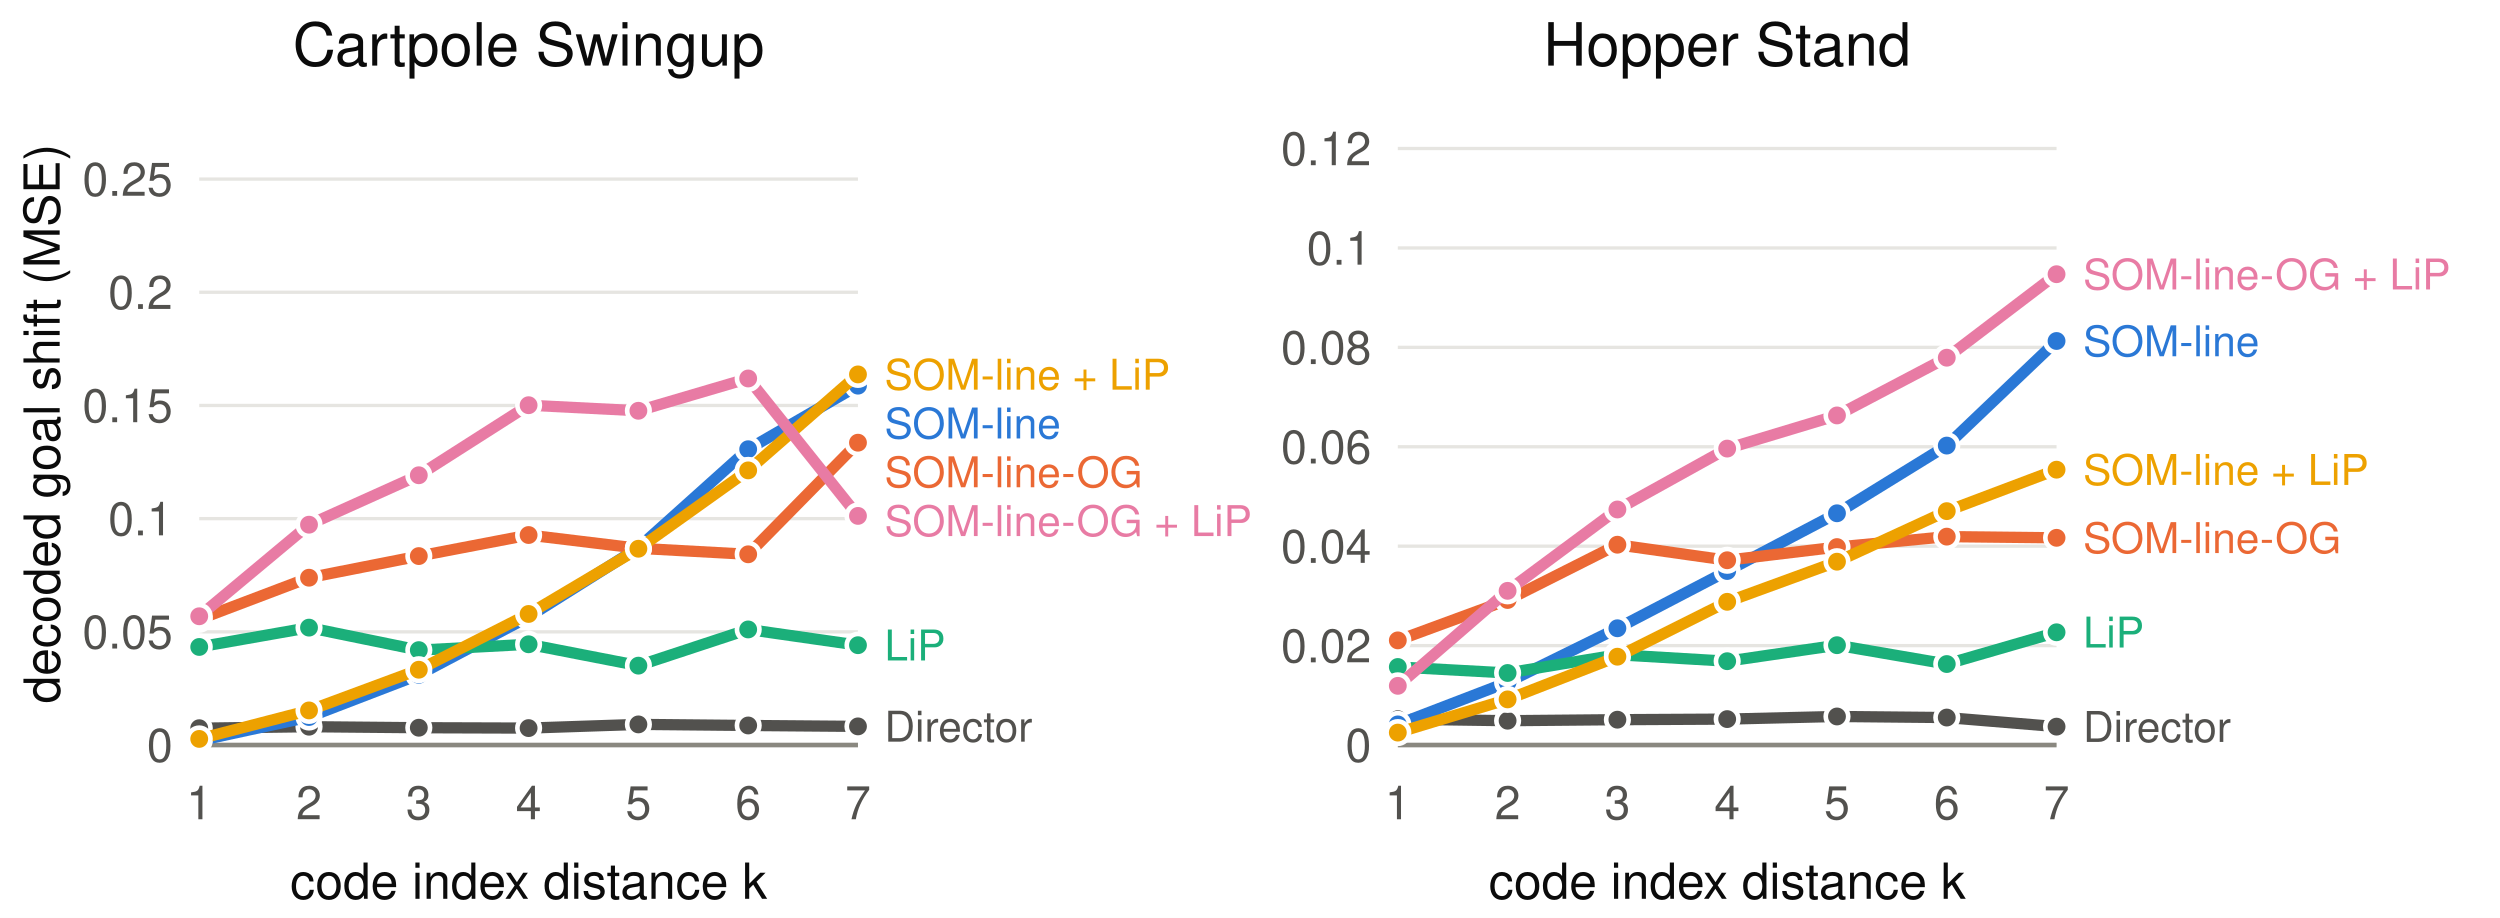
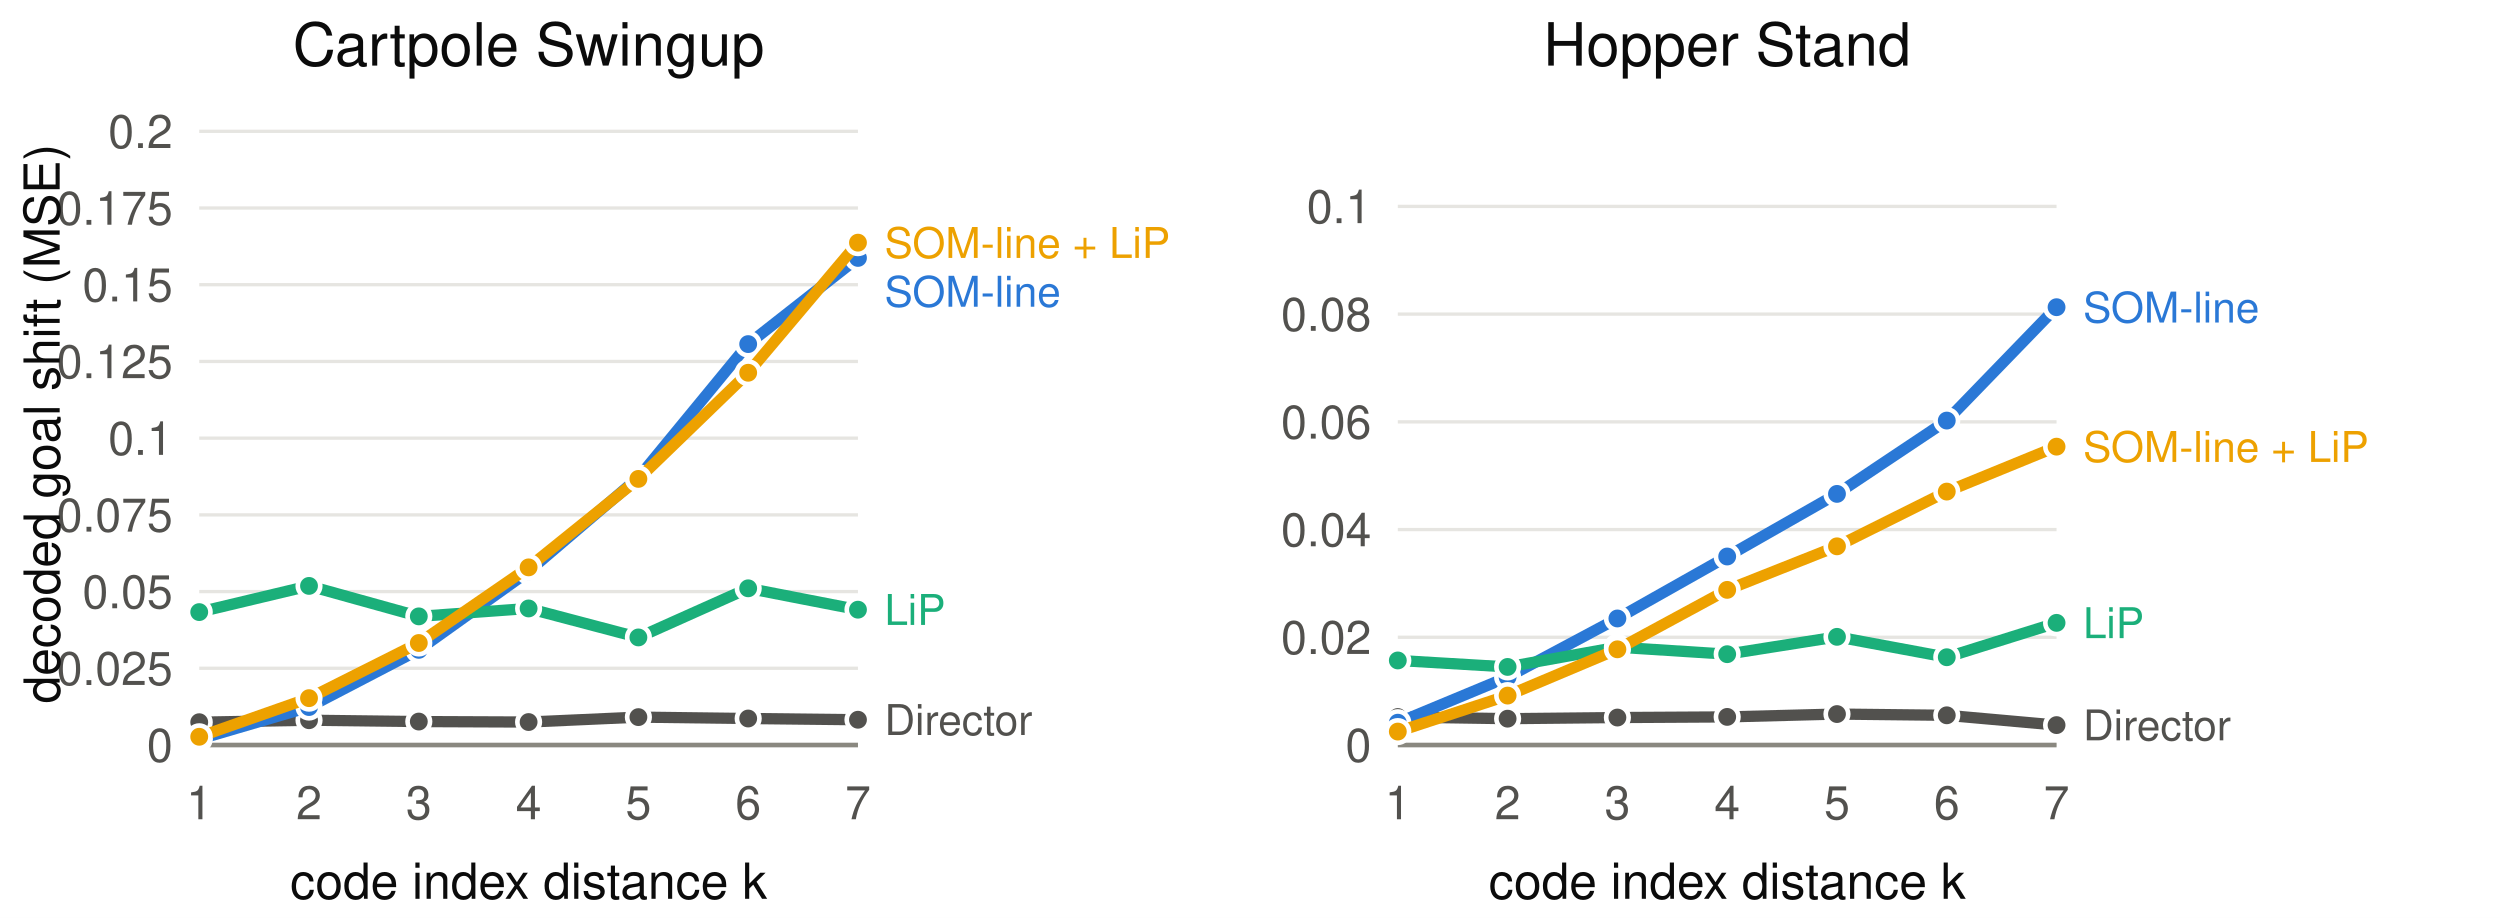
<svg xmlns="http://www.w3.org/2000/svg" width="4668" height="1714" viewBox="0 0 4668 1714" font-family="Helvetica,Arial,sans-serif">
  <rect x="0" y="0" width="4668" height="1714" fill="white" />
  <text x="987.0" y="122.5" font-size="111.4" fill="#0b0b0b" text-anchor="middle">Cartpole Swingup</text>
  <line x1="372.0" y1="1391.1" x2="1602.0" y2="1391.1" stroke="#e6e5e1" stroke-width="6.19" />
  <text x="322.5" y="1422.3" font-size="86.6" fill="#52514e" text-anchor="end">0</text>
-   <line x1="372.0" y1="1179.8" x2="1602.0" y2="1179.8" stroke="#e6e5e1" stroke-width="6.19" />
-   <text x="322.5" y="1210.9" font-size="86.6" fill="#52514e" text-anchor="end">0.05</text>
-   <line x1="372.0" y1="968.4" x2="1602.0" y2="968.4" stroke="#e6e5e1" stroke-width="6.19" />
-   <text x="322.5" y="999.6" font-size="86.6" fill="#52514e" text-anchor="end">0.1</text>
-   <line x1="372.0" y1="757.1" x2="1602.0" y2="757.1" stroke="#e6e5e1" stroke-width="6.19" />
-   <text x="322.5" y="788.3" font-size="86.6" fill="#52514e" text-anchor="end">0.15</text>
-   <line x1="372.0" y1="545.7" x2="1602.0" y2="545.7" stroke="#e6e5e1" stroke-width="6.19" />
-   <text x="322.5" y="576.9" font-size="86.6" fill="#52514e" text-anchor="end">0.2</text>
-   <line x1="372.0" y1="334.4" x2="1602.0" y2="334.4" stroke="#e6e5e1" stroke-width="6.19" />
-   <text x="322.5" y="365.6" font-size="86.6" fill="#52514e" text-anchor="end">0.25</text>
+   <line x1="372.0" y1="1247.8" x2="1602.0" y2="1247.8" stroke="#e6e5e1" stroke-width="6.19" />
+   <text x="322.5" y="1279.0" font-size="86.6" fill="#52514e" text-anchor="end">0.025</text>
+   <line x1="372.0" y1="1104.6" x2="1602.0" y2="1104.6" stroke="#e6e5e1" stroke-width="6.19" />
+   <text x="322.5" y="1135.8" font-size="86.6" fill="#52514e" text-anchor="end">0.05</text>
+   <line x1="372.0" y1="961.4" x2="1602.0" y2="961.4" stroke="#e6e5e1" stroke-width="6.19" />
+   <text x="322.5" y="992.6" font-size="86.6" fill="#52514e" text-anchor="end">0.075</text>
+   <line x1="372.0" y1="818.1" x2="1602.0" y2="818.1" stroke="#e6e5e1" stroke-width="6.19" />
+   <text x="322.5" y="849.3" font-size="86.6" fill="#52514e" text-anchor="end">0.1</text>
+   <line x1="372.0" y1="674.9" x2="1602.0" y2="674.9" stroke="#e6e5e1" stroke-width="6.19" />
+   <text x="322.5" y="706.1" font-size="86.6" fill="#52514e" text-anchor="end">0.125</text>
+   <line x1="372.0" y1="531.6" x2="1602.0" y2="531.6" stroke="#e6e5e1" stroke-width="6.19" />
+   <text x="322.5" y="562.8" font-size="86.6" fill="#52514e" text-anchor="end">0.15</text>
+   <line x1="372.0" y1="388.4" x2="1602.0" y2="388.4" stroke="#e6e5e1" stroke-width="6.19" />
+   <text x="322.5" y="419.6" font-size="86.6" fill="#52514e" text-anchor="end">0.175</text>
+   <line x1="372.0" y1="245.2" x2="1602.0" y2="245.2" stroke="#e6e5e1" stroke-width="6.19" />
+   <text x="322.5" y="276.4" font-size="86.6" fill="#52514e" text-anchor="end">0.2</text>
  <text x="372.0" y="1529.7" font-size="86.6" fill="#52514e" text-anchor="middle">1</text>
  <text x="577.0" y="1529.7" font-size="86.6" fill="#52514e" text-anchor="middle">2</text>
  <text x="782.0" y="1529.7" font-size="86.6" fill="#52514e" text-anchor="middle">3</text>
  <text x="987.0" y="1529.7" font-size="86.6" fill="#52514e" text-anchor="middle">4</text>
  <text x="1192.0" y="1529.7" font-size="86.6" fill="#52514e" text-anchor="middle">5</text>
  <text x="1397.0" y="1529.7" font-size="86.6" fill="#52514e" text-anchor="middle">6</text>
  <text x="1602.0" y="1529.7" font-size="86.6" fill="#52514e" text-anchor="middle">7</text>
  <text x="987.0" y="1678.2" font-size="92.8" fill="#0b0b0b" text-anchor="middle">code index distance k</text>
  <text x="111.4" y="791.1" font-size="92.8" fill="#0b0b0b" text-anchor="middle" transform="rotate(-90 111.4 791.1)">decoded goal shift (MSE)</text>
  <line x1="372.0" y1="1391.1" x2="1602.0" y2="1391.1" stroke="#8a8880" stroke-width="8.66" />
-   <path d="M372.0,1359.7 L577.0,1356.9 L782.0,1358.8 L987.0,1359.5 L1192.0,1352.6 L1397.0,1354.6 L1602.0,1356.3" fill="none" stroke="#52514e" stroke-width="21.04" stroke-linejoin="round" />
-   <circle cx="372.0" cy="1359.7" r="21.0" fill="#52514e" stroke="white" stroke-width="8.66" />
-   <circle cx="577.0" cy="1356.9" r="21.0" fill="#52514e" stroke="white" stroke-width="8.66" />
-   <circle cx="782.0" cy="1358.8" r="21.0" fill="#52514e" stroke="white" stroke-width="8.66" />
-   <circle cx="987.0" cy="1359.5" r="21.0" fill="#52514e" stroke="white" stroke-width="8.66" />
-   <circle cx="1192.0" cy="1352.6" r="21.0" fill="#52514e" stroke="white" stroke-width="8.66" />
-   <circle cx="1397.0" cy="1354.6" r="21.0" fill="#52514e" stroke="white" stroke-width="8.66" />
-   <circle cx="1602.0" cy="1356.3" r="21.0" fill="#52514e" stroke="white" stroke-width="8.66" />
-   <path d="M372.0,1383.0 L577.0,1338.8 L782.0,1260.0 L987.0,1151.8 L1192.0,1022.7 L1397.0,838.8 L1602.0,720.1" fill="none" stroke="#2a78d6" stroke-width="21.04" stroke-linejoin="round" />
-   <circle cx="372.0" cy="1383.0" r="21.0" fill="#2a78d6" stroke="white" stroke-width="8.66" />
-   <circle cx="577.0" cy="1338.8" r="21.0" fill="#2a78d6" stroke="white" stroke-width="8.66" />
-   <circle cx="782.0" cy="1260.0" r="21.0" fill="#2a78d6" stroke="white" stroke-width="8.66" />
-   <circle cx="987.0" cy="1151.8" r="21.0" fill="#2a78d6" stroke="white" stroke-width="8.66" />
-   <circle cx="1192.0" cy="1022.7" r="21.0" fill="#2a78d6" stroke="white" stroke-width="8.66" />
-   <circle cx="1397.0" cy="838.8" r="21.0" fill="#2a78d6" stroke="white" stroke-width="8.66" />
-   <circle cx="1602.0" cy="720.1" r="21.0" fill="#2a78d6" stroke="white" stroke-width="8.66" />
-   <path d="M372.0,1156.4 L577.0,1078.7 L782.0,1038.3 L987.0,999.0 L1192.0,1023.8 L1397.0,1035.0 L1602.0,826.6" fill="none" stroke="#eb6834" stroke-width="21.04" stroke-linejoin="round" />
-   <circle cx="372.0" cy="1156.4" r="21.0" fill="#eb6834" stroke="white" stroke-width="8.66" />
-   <circle cx="577.0" cy="1078.7" r="21.0" fill="#eb6834" stroke="white" stroke-width="8.66" />
-   <circle cx="782.0" cy="1038.3" r="21.0" fill="#eb6834" stroke="white" stroke-width="8.66" />
-   <circle cx="987.0" cy="999.0" r="21.0" fill="#eb6834" stroke="white" stroke-width="8.66" />
-   <circle cx="1192.0" cy="1023.8" r="21.0" fill="#eb6834" stroke="white" stroke-width="8.66" />
-   <circle cx="1397.0" cy="1035.0" r="21.0" fill="#eb6834" stroke="white" stroke-width="8.66" />
-   <circle cx="1602.0" cy="826.6" r="21.0" fill="#eb6834" stroke="white" stroke-width="8.66" />
-   <path d="M372.0,1208.0 L577.0,1171.9 L782.0,1213.9 L987.0,1203.0 L1192.0,1242.9 L1397.0,1175.3 L1602.0,1204.7" fill="none" stroke="#1baf7a" stroke-width="21.04" stroke-linejoin="round" />
-   <circle cx="372.0" cy="1208.0" r="21.0" fill="#1baf7a" stroke="white" stroke-width="8.66" />
-   <circle cx="577.0" cy="1171.9" r="21.0" fill="#1baf7a" stroke="white" stroke-width="8.66" />
-   <circle cx="782.0" cy="1213.9" r="21.0" fill="#1baf7a" stroke="white" stroke-width="8.66" />
-   <circle cx="987.0" cy="1203.0" r="21.0" fill="#1baf7a" stroke="white" stroke-width="8.66" />
-   <circle cx="1192.0" cy="1242.9" r="21.0" fill="#1baf7a" stroke="white" stroke-width="8.66" />
-   <circle cx="1397.0" cy="1175.3" r="21.0" fill="#1baf7a" stroke="white" stroke-width="8.66" />
-   <circle cx="1602.0" cy="1204.7" r="21.0" fill="#1baf7a" stroke="white" stroke-width="8.66" />
-   <path d="M372.0,1379.7 L577.0,1326.5 L782.0,1250.5 L987.0,1146.4 L1192.0,1024.6 L1397.0,878.3 L1602.0,699.1" fill="none" stroke="#eda100" stroke-width="21.04" stroke-linejoin="round" />
-   <circle cx="372.0" cy="1379.7" r="21.0" fill="#eda100" stroke="white" stroke-width="8.66" />
-   <circle cx="577.0" cy="1326.5" r="21.0" fill="#eda100" stroke="white" stroke-width="8.66" />
-   <circle cx="782.0" cy="1250.5" r="21.0" fill="#eda100" stroke="white" stroke-width="8.66" />
-   <circle cx="987.0" cy="1146.4" r="21.0" fill="#eda100" stroke="white" stroke-width="8.66" />
-   <circle cx="1192.0" cy="1024.6" r="21.0" fill="#eda100" stroke="white" stroke-width="8.66" />
-   <circle cx="1397.0" cy="878.3" r="21.0" fill="#eda100" stroke="white" stroke-width="8.66" />
-   <circle cx="1602.0" cy="699.1" r="21.0" fill="#eda100" stroke="white" stroke-width="8.66" />
-   <path d="M372.0,1150.7 L577.0,979.7 L782.0,887.4 L987.0,756.6 L1192.0,767.0 L1397.0,706.7 L1602.0,963.3" fill="none" stroke="#e87ba4" stroke-width="21.04" stroke-linejoin="round" />
-   <circle cx="372.0" cy="1150.7" r="21.0" fill="#e87ba4" stroke="white" stroke-width="8.66" />
-   <circle cx="577.0" cy="979.7" r="21.0" fill="#e87ba4" stroke="white" stroke-width="8.66" />
-   <circle cx="782.0" cy="887.4" r="21.0" fill="#e87ba4" stroke="white" stroke-width="8.66" />
-   <circle cx="987.0" cy="756.6" r="21.0" fill="#e87ba4" stroke="white" stroke-width="8.66" />
-   <circle cx="1192.0" cy="767.0" r="21.0" fill="#e87ba4" stroke="white" stroke-width="8.66" />
-   <circle cx="1397.0" cy="706.7" r="21.0" fill="#e87ba4" stroke="white" stroke-width="8.66" />
-   <circle cx="1602.0" cy="963.3" r="21.0" fill="#e87ba4" stroke="white" stroke-width="8.66" />
-   <text xml:space="preserve" x="1651.5" y="727.6" font-size="79.2" fill="#eda100">SOM-line + LiP</text>
-   <text xml:space="preserve" x="1651.5" y="818.7" font-size="79.2" fill="#2a78d6">SOM-line</text>
-   <text xml:space="preserve" x="1651.5" y="909.8" font-size="79.2" fill="#eb6834">SOM-line-OG</text>
-   <text xml:space="preserve" x="1651.5" y="1000.9" font-size="79.2" fill="#e87ba4">SOM-line-OG + LiP</text>
-   <text xml:space="preserve" x="1651.5" y="1233.2" font-size="79.2" fill="#1baf7a">LiP</text>
-   <text xml:space="preserve" x="1651.5" y="1384.8" font-size="79.2" fill="#52514e">Director</text>
+   <path d="M372.0,1348.5 L577.0,1344.8 L782.0,1347.3 L987.0,1348.2 L1192.0,1339.0 L1397.0,1341.6 L1602.0,1343.9" fill="none" stroke="#52514e" stroke-width="21.04" stroke-linejoin="round" />
+   <circle cx="372.0" cy="1348.5" r="21.0" fill="#52514e" stroke="white" stroke-width="8.66" />
+   <circle cx="577.0" cy="1344.8" r="21.0" fill="#52514e" stroke="white" stroke-width="8.66" />
+   <circle cx="782.0" cy="1347.3" r="21.0" fill="#52514e" stroke="white" stroke-width="8.66" />
+   <circle cx="987.0" cy="1348.2" r="21.0" fill="#52514e" stroke="white" stroke-width="8.66" />
+   <circle cx="1192.0" cy="1339.0" r="21.0" fill="#52514e" stroke="white" stroke-width="8.66" />
+   <circle cx="1397.0" cy="1341.6" r="21.0" fill="#52514e" stroke="white" stroke-width="8.66" />
+   <circle cx="1602.0" cy="1343.9" r="21.0" fill="#52514e" stroke="white" stroke-width="8.66" />
+   <path d="M372.0,1380.2 L577.0,1320.2 L782.0,1213.4 L987.0,1066.8 L1192.0,891.7 L1397.0,642.5 L1602.0,481.6" fill="none" stroke="#2a78d6" stroke-width="21.04" stroke-linejoin="round" />
+   <circle cx="372.0" cy="1380.2" r="21.0" fill="#2a78d6" stroke="white" stroke-width="8.66" />
+   <circle cx="577.0" cy="1320.2" r="21.0" fill="#2a78d6" stroke="white" stroke-width="8.66" />
+   <circle cx="782.0" cy="1213.4" r="21.0" fill="#2a78d6" stroke="white" stroke-width="8.66" />
+   <circle cx="987.0" cy="1066.8" r="21.0" fill="#2a78d6" stroke="white" stroke-width="8.66" />
+   <circle cx="1192.0" cy="891.7" r="21.0" fill="#2a78d6" stroke="white" stroke-width="8.66" />
+   <circle cx="1397.0" cy="642.5" r="21.0" fill="#2a78d6" stroke="white" stroke-width="8.66" />
+   <circle cx="1602.0" cy="481.6" r="21.0" fill="#2a78d6" stroke="white" stroke-width="8.66" />
+   <path d="M372.0,1142.9 L577.0,1094.0 L782.0,1150.9 L987.0,1136.1 L1192.0,1190.2 L1397.0,1098.5 L1602.0,1138.4" fill="none" stroke="#1baf7a" stroke-width="21.04" stroke-linejoin="round" />
+   <circle cx="372.0" cy="1142.9" r="21.0" fill="#1baf7a" stroke="white" stroke-width="8.66" />
+   <circle cx="577.0" cy="1094.0" r="21.0" fill="#1baf7a" stroke="white" stroke-width="8.66" />
+   <circle cx="782.0" cy="1150.9" r="21.0" fill="#1baf7a" stroke="white" stroke-width="8.66" />
+   <circle cx="987.0" cy="1136.1" r="21.0" fill="#1baf7a" stroke="white" stroke-width="8.66" />
+   <circle cx="1192.0" cy="1190.2" r="21.0" fill="#1baf7a" stroke="white" stroke-width="8.66" />
+   <circle cx="1397.0" cy="1098.5" r="21.0" fill="#1baf7a" stroke="white" stroke-width="8.66" />
+   <circle cx="1602.0" cy="1138.4" r="21.0" fill="#1baf7a" stroke="white" stroke-width="8.66" />
+   <path d="M372.0,1375.7 L577.0,1303.6 L782.0,1200.6 L987.0,1059.4 L1192.0,894.2 L1397.0,696.0 L1602.0,453.1" fill="none" stroke="#eda100" stroke-width="21.04" stroke-linejoin="round" />
+   <circle cx="372.0" cy="1375.7" r="21.0" fill="#eda100" stroke="white" stroke-width="8.66" />
+   <circle cx="577.0" cy="1303.6" r="21.0" fill="#eda100" stroke="white" stroke-width="8.66" />
+   <circle cx="782.0" cy="1200.6" r="21.0" fill="#eda100" stroke="white" stroke-width="8.66" />
+   <circle cx="987.0" cy="1059.4" r="21.0" fill="#eda100" stroke="white" stroke-width="8.66" />
+   <circle cx="1192.0" cy="894.2" r="21.0" fill="#eda100" stroke="white" stroke-width="8.66" />
+   <circle cx="1397.0" cy="696.0" r="21.0" fill="#eda100" stroke="white" stroke-width="8.66" />
+   <circle cx="1602.0" cy="453.1" r="21.0" fill="#eda100" stroke="white" stroke-width="8.66" />
+   <text xml:space="preserve" x="1651.5" y="481.6" font-size="79.2" fill="#eda100">SOM-line + LiP</text>
+   <text xml:space="preserve" x="1651.5" y="572.7" font-size="79.2" fill="#2a78d6">SOM-line</text>
+   <text xml:space="preserve" x="1651.5" y="1166.9" font-size="79.2" fill="#1baf7a">LiP</text>
+   <text xml:space="preserve" x="1651.5" y="1372.4" font-size="79.2" fill="#52514e">Director</text>
  <text x="3225.0" y="122.5" font-size="111.4" fill="#0b0b0b" text-anchor="middle">Hopper Stand</text>
  <line x1="2610.0" y1="1391.1" x2="3840.0" y2="1391.1" stroke="#e6e5e1" stroke-width="6.19" />
  <text x="2560.5" y="1422.3" font-size="86.6" fill="#52514e" text-anchor="end">0</text>
-   <line x1="2610.0" y1="1205.5" x2="3840.0" y2="1205.5" stroke="#e6e5e1" stroke-width="6.19" />
-   <text x="2560.5" y="1236.7" font-size="86.6" fill="#52514e" text-anchor="end">0.02</text>
-   <line x1="2610.0" y1="1019.8" x2="3840.0" y2="1019.8" stroke="#e6e5e1" stroke-width="6.19" />
-   <text x="2560.5" y="1051.0" font-size="86.6" fill="#52514e" text-anchor="end">0.04</text>
-   <line x1="2610.0" y1="834.2" x2="3840.0" y2="834.2" stroke="#e6e5e1" stroke-width="6.19" />
-   <text x="2560.5" y="865.4" font-size="86.6" fill="#52514e" text-anchor="end">0.06</text>
-   <line x1="2610.0" y1="648.6" x2="3840.0" y2="648.6" stroke="#e6e5e1" stroke-width="6.19" />
-   <text x="2560.5" y="679.8" font-size="86.6" fill="#52514e" text-anchor="end">0.08</text>
-   <line x1="2610.0" y1="463.0" x2="3840.0" y2="463.0" stroke="#e6e5e1" stroke-width="6.19" />
-   <text x="2560.5" y="494.2" font-size="86.6" fill="#52514e" text-anchor="end">0.1</text>
-   <line x1="2610.0" y1="277.3" x2="3840.0" y2="277.3" stroke="#e6e5e1" stroke-width="6.19" />
-   <text x="2560.5" y="308.5" font-size="86.6" fill="#52514e" text-anchor="end">0.12</text>
+   <line x1="2610.0" y1="1189.9" x2="3840.0" y2="1189.9" stroke="#e6e5e1" stroke-width="6.19" />
+   <text x="2560.5" y="1221.1" font-size="86.6" fill="#52514e" text-anchor="end">0.02</text>
+   <line x1="2610.0" y1="988.8" x2="3840.0" y2="988.8" stroke="#e6e5e1" stroke-width="6.19" />
+   <text x="2560.5" y="1020.0" font-size="86.6" fill="#52514e" text-anchor="end">0.04</text>
+   <line x1="2610.0" y1="787.7" x2="3840.0" y2="787.7" stroke="#e6e5e1" stroke-width="6.19" />
+   <text x="2560.5" y="818.9" font-size="86.6" fill="#52514e" text-anchor="end">0.06</text>
+   <line x1="2610.0" y1="586.5" x2="3840.0" y2="586.5" stroke="#e6e5e1" stroke-width="6.19" />
+   <text x="2560.5" y="617.7" font-size="86.6" fill="#52514e" text-anchor="end">0.08</text>
+   <line x1="2610.0" y1="385.4" x2="3840.0" y2="385.4" stroke="#e6e5e1" stroke-width="6.19" />
+   <text x="2560.5" y="416.6" font-size="86.6" fill="#52514e" text-anchor="end">0.1</text>
  <text x="2610.0" y="1529.7" font-size="86.6" fill="#52514e" text-anchor="middle">1</text>
  <text x="2815.0" y="1529.7" font-size="86.6" fill="#52514e" text-anchor="middle">2</text>
  <text x="3020.0" y="1529.7" font-size="86.6" fill="#52514e" text-anchor="middle">3</text>
  <text x="3225.0" y="1529.7" font-size="86.6" fill="#52514e" text-anchor="middle">4</text>
  <text x="3430.0" y="1529.7" font-size="86.6" fill="#52514e" text-anchor="middle">5</text>
  <text x="3635.0" y="1529.7" font-size="86.6" fill="#52514e" text-anchor="middle">6</text>
  <text x="3840.0" y="1529.7" font-size="86.6" fill="#52514e" text-anchor="middle">7</text>
  <text x="3225.0" y="1678.2" font-size="92.8" fill="#0b0b0b" text-anchor="middle">code index distance k</text>
  <line x1="2610.0" y1="1391.1" x2="3840.0" y2="1391.1" stroke="#8a8880" stroke-width="8.66" />
-   <path d="M2610.0,1342.8 L2815.0,1345.7 L3020.0,1343.8 L3225.0,1342.7 L3430.0,1337.8 L3635.0,1339.8 L3840.0,1356.8" fill="none" stroke="#52514e" stroke-width="21.04" stroke-linejoin="round" />
-   <circle cx="2610.0" cy="1342.8" r="21.0" fill="#52514e" stroke="white" stroke-width="8.66" />
-   <circle cx="2815.0" cy="1345.7" r="21.0" fill="#52514e" stroke="white" stroke-width="8.66" />
-   <circle cx="3020.0" cy="1343.8" r="21.0" fill="#52514e" stroke="white" stroke-width="8.66" />
-   <circle cx="3225.0" cy="1342.7" r="21.0" fill="#52514e" stroke="white" stroke-width="8.66" />
-   <circle cx="3430.0" cy="1337.8" r="21.0" fill="#52514e" stroke="white" stroke-width="8.66" />
-   <circle cx="3635.0" cy="1339.8" r="21.0" fill="#52514e" stroke="white" stroke-width="8.66" />
-   <circle cx="3840.0" cy="1356.8" r="21.0" fill="#52514e" stroke="white" stroke-width="8.66" />
-   <path d="M2610.0,1352.6 L2815.0,1273.9 L3020.0,1173.1 L3225.0,1066.2 L3430.0,958.4 L3635.0,832.0 L3840.0,636.7" fill="none" stroke="#2a78d6" stroke-width="21.04" stroke-linejoin="round" />
-   <circle cx="2610.0" cy="1352.6" r="21.0" fill="#2a78d6" stroke="white" stroke-width="8.66" />
-   <circle cx="2815.0" cy="1273.9" r="21.0" fill="#2a78d6" stroke="white" stroke-width="8.66" />
-   <circle cx="3020.0" cy="1173.1" r="21.0" fill="#2a78d6" stroke="white" stroke-width="8.66" />
-   <circle cx="3225.0" cy="1066.2" r="21.0" fill="#2a78d6" stroke="white" stroke-width="8.66" />
-   <circle cx="3430.0" cy="958.4" r="21.0" fill="#2a78d6" stroke="white" stroke-width="8.66" />
-   <circle cx="3635.0" cy="832.0" r="21.0" fill="#2a78d6" stroke="white" stroke-width="8.66" />
-   <circle cx="3840.0" cy="636.7" r="21.0" fill="#2a78d6" stroke="white" stroke-width="8.66" />
-   <path d="M2610.0,1195.7 L2815.0,1120.3 L3020.0,1017.1 L3225.0,1046.1 L3430.0,1021.5 L3635.0,1002.0 L3840.0,1004.2" fill="none" stroke="#eb6834" stroke-width="21.04" stroke-linejoin="round" />
-   <circle cx="2610.0" cy="1195.7" r="21.0" fill="#eb6834" stroke="white" stroke-width="8.66" />
-   <circle cx="2815.0" cy="1120.3" r="21.0" fill="#eb6834" stroke="white" stroke-width="8.66" />
-   <circle cx="3020.0" cy="1017.1" r="21.0" fill="#eb6834" stroke="white" stroke-width="8.66" />
-   <circle cx="3225.0" cy="1046.1" r="21.0" fill="#eb6834" stroke="white" stroke-width="8.66" />
-   <circle cx="3430.0" cy="1021.5" r="21.0" fill="#eb6834" stroke="white" stroke-width="8.66" />
-   <circle cx="3635.0" cy="1002.0" r="21.0" fill="#eb6834" stroke="white" stroke-width="8.66" />
-   <circle cx="3840.0" cy="1004.2" r="21.0" fill="#eb6834" stroke="white" stroke-width="8.66" />
-   <path d="M2610.0,1245.4 L2815.0,1256.6 L3020.0,1222.5 L3225.0,1234.6 L3430.0,1204.7 L3635.0,1239.9 L3840.0,1180.6" fill="none" stroke="#1baf7a" stroke-width="21.04" stroke-linejoin="round" />
-   <circle cx="2610.0" cy="1245.4" r="21.0" fill="#1baf7a" stroke="white" stroke-width="8.66" />
-   <circle cx="2815.0" cy="1256.6" r="21.0" fill="#1baf7a" stroke="white" stroke-width="8.66" />
-   <circle cx="3020.0" cy="1222.5" r="21.0" fill="#1baf7a" stroke="white" stroke-width="8.66" />
-   <circle cx="3225.0" cy="1234.6" r="21.0" fill="#1baf7a" stroke="white" stroke-width="8.66" />
-   <circle cx="3430.0" cy="1204.7" r="21.0" fill="#1baf7a" stroke="white" stroke-width="8.66" />
-   <circle cx="3635.0" cy="1239.9" r="21.0" fill="#1baf7a" stroke="white" stroke-width="8.66" />
-   <circle cx="3840.0" cy="1180.6" r="21.0" fill="#1baf7a" stroke="white" stroke-width="8.66" />
-   <path d="M2610.0,1367.9 L2815.0,1305.9 L3020.0,1226.2 L3225.0,1123.7 L3430.0,1048.8 L3635.0,954.4 L3840.0,877.0" fill="none" stroke="#eda100" stroke-width="21.04" stroke-linejoin="round" />
-   <circle cx="2610.0" cy="1367.9" r="21.0" fill="#eda100" stroke="white" stroke-width="8.66" />
-   <circle cx="2815.0" cy="1305.9" r="21.0" fill="#eda100" stroke="white" stroke-width="8.66" />
-   <circle cx="3020.0" cy="1226.2" r="21.0" fill="#eda100" stroke="white" stroke-width="8.66" />
-   <circle cx="3225.0" cy="1123.7" r="21.0" fill="#eda100" stroke="white" stroke-width="8.66" />
-   <circle cx="3430.0" cy="1048.8" r="21.0" fill="#eda100" stroke="white" stroke-width="8.66" />
-   <circle cx="3635.0" cy="954.4" r="21.0" fill="#eda100" stroke="white" stroke-width="8.66" />
-   <circle cx="3840.0" cy="877.0" r="21.0" fill="#eda100" stroke="white" stroke-width="8.66" />
-   <path d="M2610.0,1280.6 L2815.0,1103.2 L3020.0,951.3 L3225.0,837.6 L3430.0,775.7 L3635.0,667.9 L3840.0,512.0" fill="none" stroke="#e87ba4" stroke-width="21.04" stroke-linejoin="round" />
-   <circle cx="2610.0" cy="1280.6" r="21.0" fill="#e87ba4" stroke="white" stroke-width="8.66" />
-   <circle cx="2815.0" cy="1103.2" r="21.0" fill="#e87ba4" stroke="white" stroke-width="8.66" />
-   <circle cx="3020.0" cy="951.3" r="21.0" fill="#e87ba4" stroke="white" stroke-width="8.66" />
-   <circle cx="3225.0" cy="837.6" r="21.0" fill="#e87ba4" stroke="white" stroke-width="8.66" />
-   <circle cx="3430.0" cy="775.7" r="21.0" fill="#e87ba4" stroke="white" stroke-width="8.66" />
-   <circle cx="3635.0" cy="667.9" r="21.0" fill="#e87ba4" stroke="white" stroke-width="8.66" />
-   <circle cx="3840.0" cy="512.0" r="21.0" fill="#e87ba4" stroke="white" stroke-width="8.66" />
-   <text xml:space="preserve" x="3889.5" y="540.5" font-size="79.2" fill="#e87ba4">SOM-line-OG + LiP</text>
-   <text xml:space="preserve" x="3889.5" y="665.2" font-size="79.2" fill="#2a78d6">SOM-line</text>
-   <text xml:space="preserve" x="3889.5" y="905.5" font-size="79.2" fill="#eda100">SOM-line + LiP</text>
-   <text xml:space="preserve" x="3889.5" y="1032.7" font-size="79.2" fill="#eb6834">SOM-line-OG</text>
-   <text xml:space="preserve" x="3889.5" y="1209.1" font-size="79.2" fill="#1baf7a">LiP</text>
-   <text xml:space="preserve" x="3889.5" y="1385.3" font-size="79.2" fill="#52514e">Director</text>
+   <path d="M2610.0,1338.8 L2815.0,1341.9 L3020.0,1339.8 L3225.0,1338.6 L3430.0,1333.3 L3635.0,1335.6 L3840.0,1353.9" fill="none" stroke="#52514e" stroke-width="21.04" stroke-linejoin="round" />
+   <circle cx="2610.0" cy="1338.8" r="21.0" fill="#52514e" stroke="white" stroke-width="8.66" />
+   <circle cx="2815.0" cy="1341.9" r="21.0" fill="#52514e" stroke="white" stroke-width="8.66" />
+   <circle cx="3020.0" cy="1339.8" r="21.0" fill="#52514e" stroke="white" stroke-width="8.66" />
+   <circle cx="3225.0" cy="1338.6" r="21.0" fill="#52514e" stroke="white" stroke-width="8.66" />
+   <circle cx="3430.0" cy="1333.3" r="21.0" fill="#52514e" stroke="white" stroke-width="8.66" />
+   <circle cx="3635.0" cy="1335.6" r="21.0" fill="#52514e" stroke="white" stroke-width="8.66" />
+   <circle cx="3840.0" cy="1353.9" r="21.0" fill="#52514e" stroke="white" stroke-width="8.66" />
+   <path d="M2610.0,1349.4 L2815.0,1264.2 L3020.0,1154.8 L3225.0,1039.1 L3430.0,922.2 L3635.0,785.3 L3840.0,573.6" fill="none" stroke="#2a78d6" stroke-width="21.04" stroke-linejoin="round" />
+   <circle cx="2610.0" cy="1349.4" r="21.0" fill="#2a78d6" stroke="white" stroke-width="8.66" />
+   <circle cx="2815.0" cy="1264.2" r="21.0" fill="#2a78d6" stroke="white" stroke-width="8.66" />
+   <circle cx="3020.0" cy="1154.8" r="21.0" fill="#2a78d6" stroke="white" stroke-width="8.66" />
+   <circle cx="3225.0" cy="1039.1" r="21.0" fill="#2a78d6" stroke="white" stroke-width="8.66" />
+   <circle cx="3430.0" cy="922.2" r="21.0" fill="#2a78d6" stroke="white" stroke-width="8.66" />
+   <circle cx="3635.0" cy="785.3" r="21.0" fill="#2a78d6" stroke="white" stroke-width="8.66" />
+   <circle cx="3840.0" cy="573.6" r="21.0" fill="#2a78d6" stroke="white" stroke-width="8.66" />
+   <path d="M2610.0,1233.2 L2815.0,1245.3 L3020.0,1208.4 L3225.0,1221.5 L3430.0,1189.1 L3635.0,1227.2 L3840.0,1163.0" fill="none" stroke="#1baf7a" stroke-width="21.04" stroke-linejoin="round" />
+   <circle cx="2610.0" cy="1233.2" r="21.0" fill="#1baf7a" stroke="white" stroke-width="8.66" />
+   <circle cx="2815.0" cy="1245.3" r="21.0" fill="#1baf7a" stroke="white" stroke-width="8.66" />
+   <circle cx="3020.0" cy="1208.4" r="21.0" fill="#1baf7a" stroke="white" stroke-width="8.66" />
+   <circle cx="3225.0" cy="1221.5" r="21.0" fill="#1baf7a" stroke="white" stroke-width="8.66" />
+   <circle cx="3430.0" cy="1189.1" r="21.0" fill="#1baf7a" stroke="white" stroke-width="8.66" />
+   <circle cx="3635.0" cy="1227.2" r="21.0" fill="#1baf7a" stroke="white" stroke-width="8.66" />
+   <circle cx="3840.0" cy="1163.0" r="21.0" fill="#1baf7a" stroke="white" stroke-width="8.66" />
+   <path d="M2610.0,1366.0 L2815.0,1298.8 L3020.0,1212.4 L3225.0,1101.4 L3430.0,1020.1 L3635.0,917.9 L3840.0,834.0" fill="none" stroke="#eda100" stroke-width="21.04" stroke-linejoin="round" />
+   <circle cx="2610.0" cy="1366.0" r="21.0" fill="#eda100" stroke="white" stroke-width="8.66" />
+   <circle cx="2815.0" cy="1298.8" r="21.0" fill="#eda100" stroke="white" stroke-width="8.66" />
+   <circle cx="3020.0" cy="1212.4" r="21.0" fill="#eda100" stroke="white" stroke-width="8.66" />
+   <circle cx="3225.0" cy="1101.4" r="21.0" fill="#eda100" stroke="white" stroke-width="8.66" />
+   <circle cx="3430.0" cy="1020.1" r="21.0" fill="#eda100" stroke="white" stroke-width="8.66" />
+   <circle cx="3635.0" cy="917.9" r="21.0" fill="#eda100" stroke="white" stroke-width="8.66" />
+   <circle cx="3840.0" cy="834.0" r="21.0" fill="#eda100" stroke="white" stroke-width="8.66" />
+   <text xml:space="preserve" x="3889.5" y="602.2" font-size="79.2" fill="#2a78d6">SOM-line</text>
+   <text xml:space="preserve" x="3889.5" y="862.5" font-size="79.2" fill="#eda100">SOM-line + LiP</text>
+   <text xml:space="preserve" x="3889.5" y="1191.5" font-size="79.2" fill="#1baf7a">LiP</text>
+   <text xml:space="preserve" x="3889.5" y="1382.4" font-size="79.2" fill="#52514e">Director</text>
</svg>
